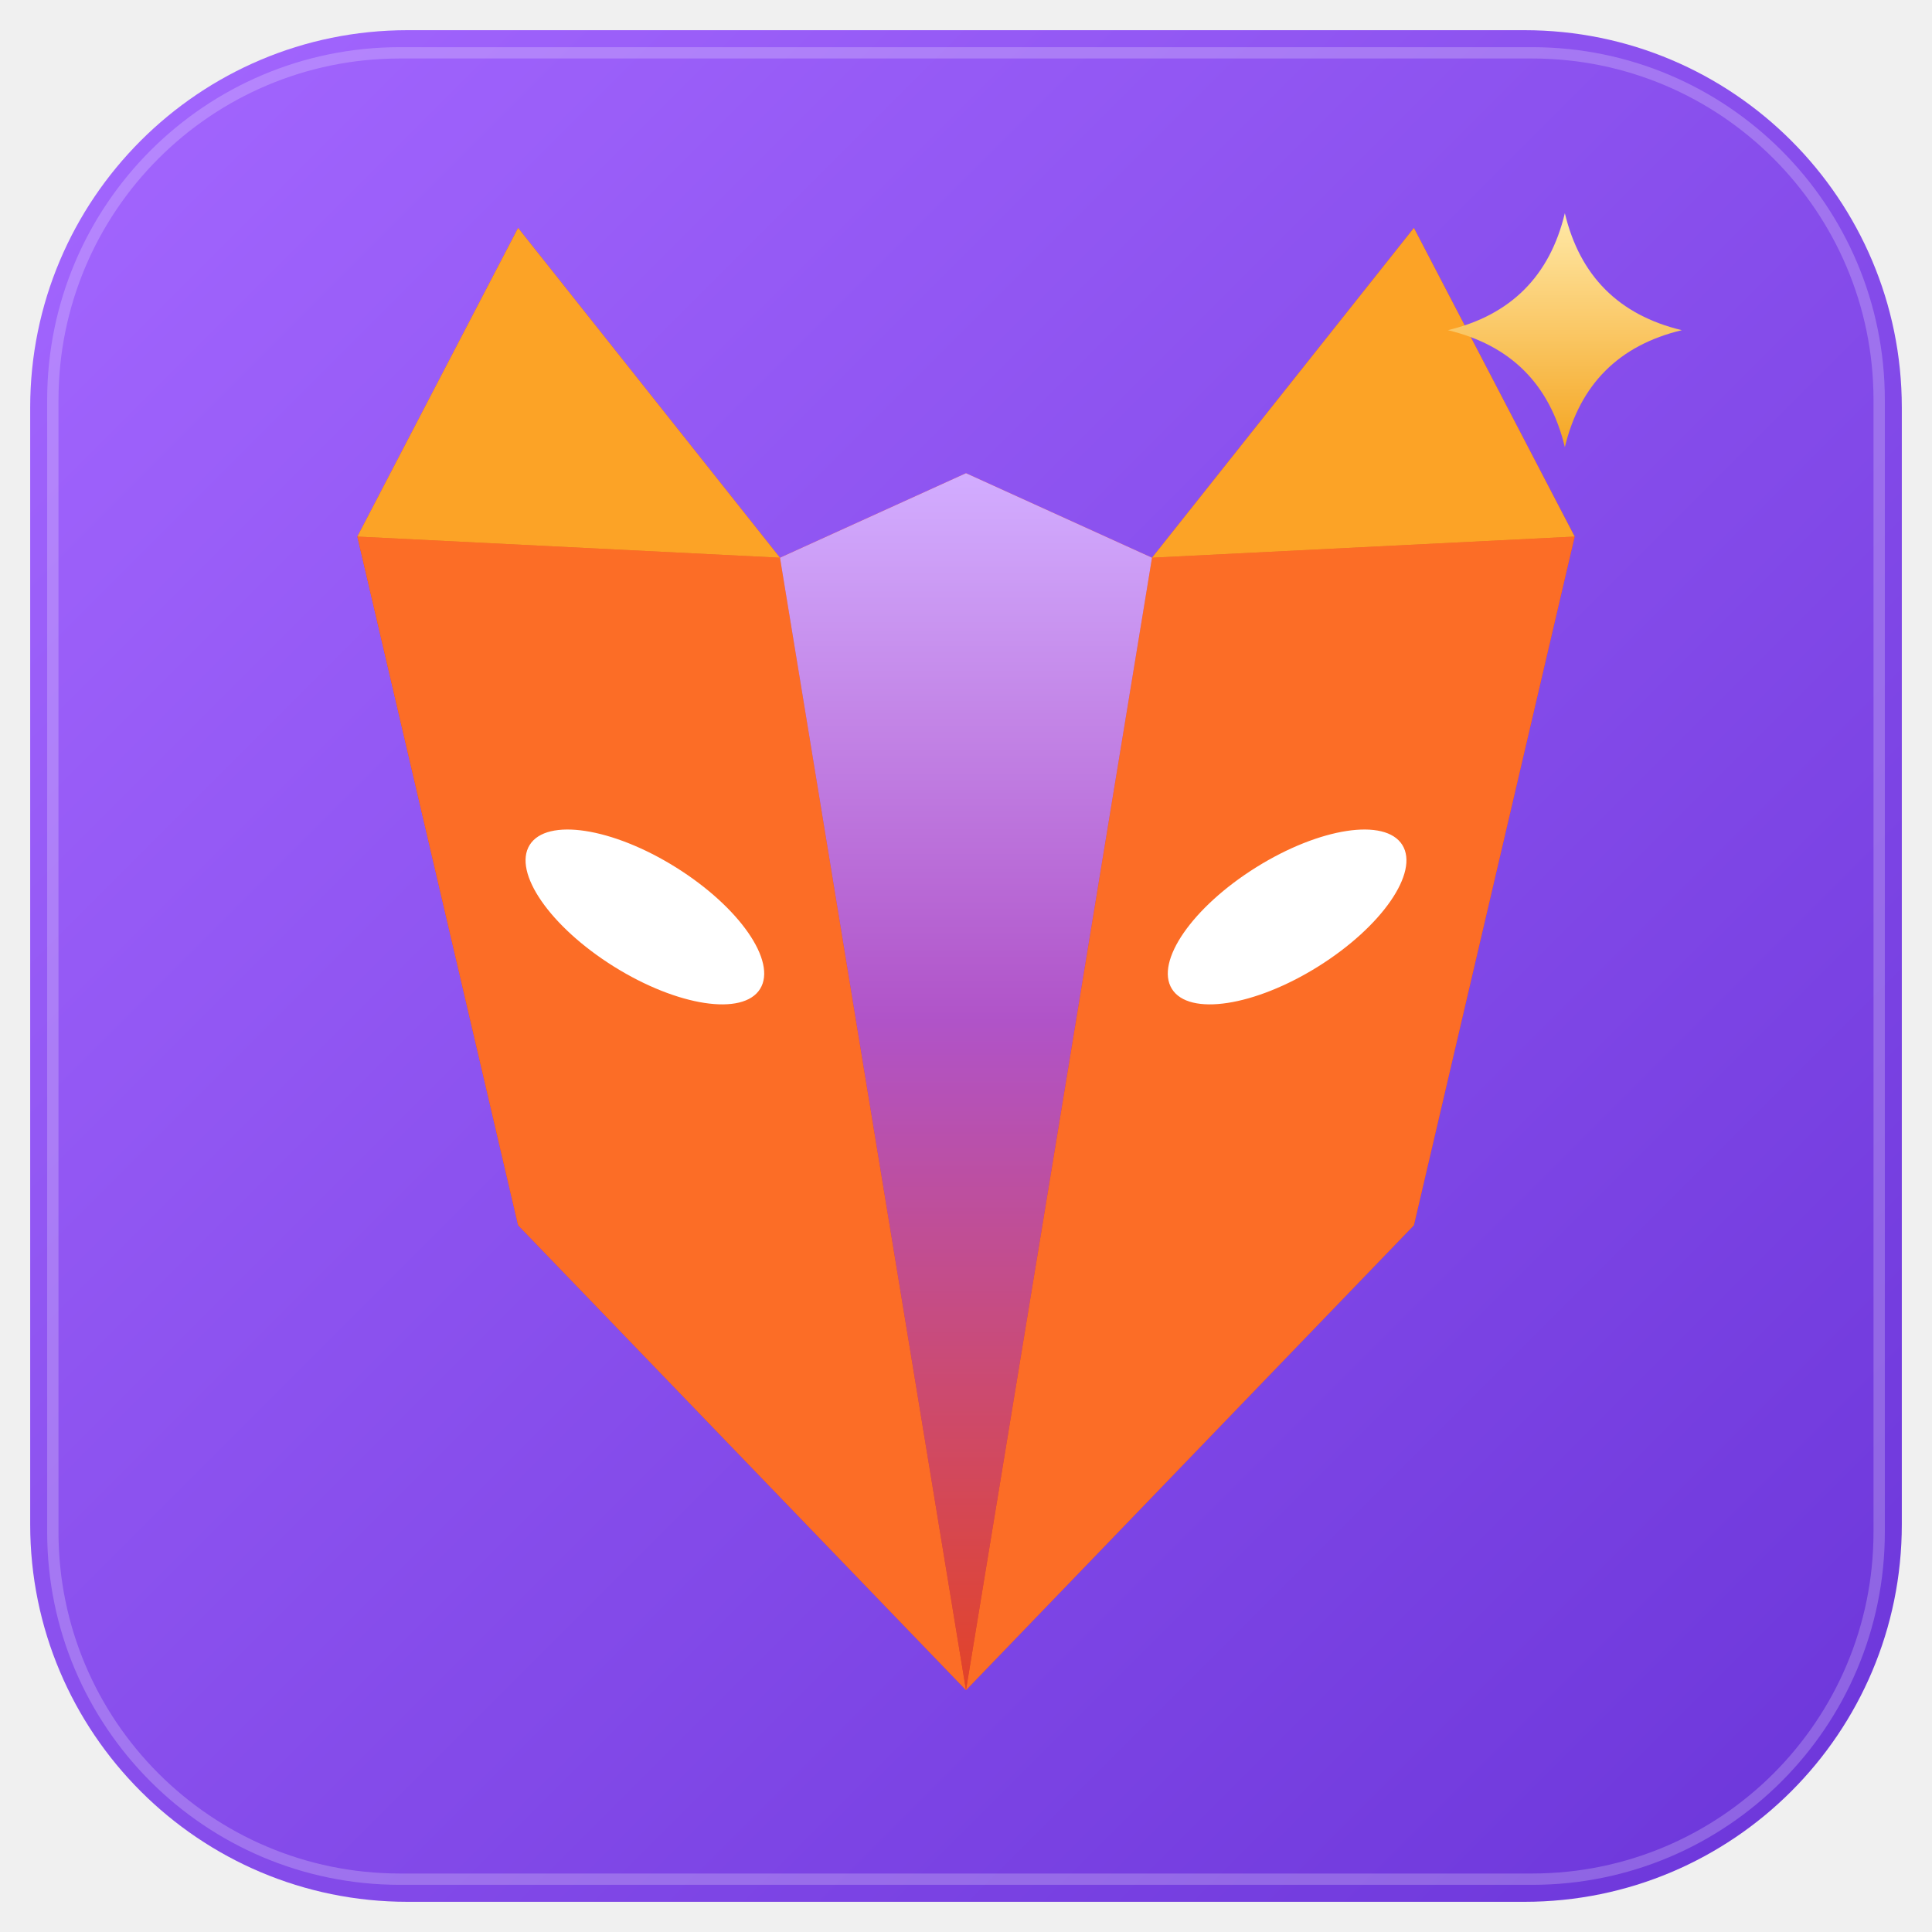
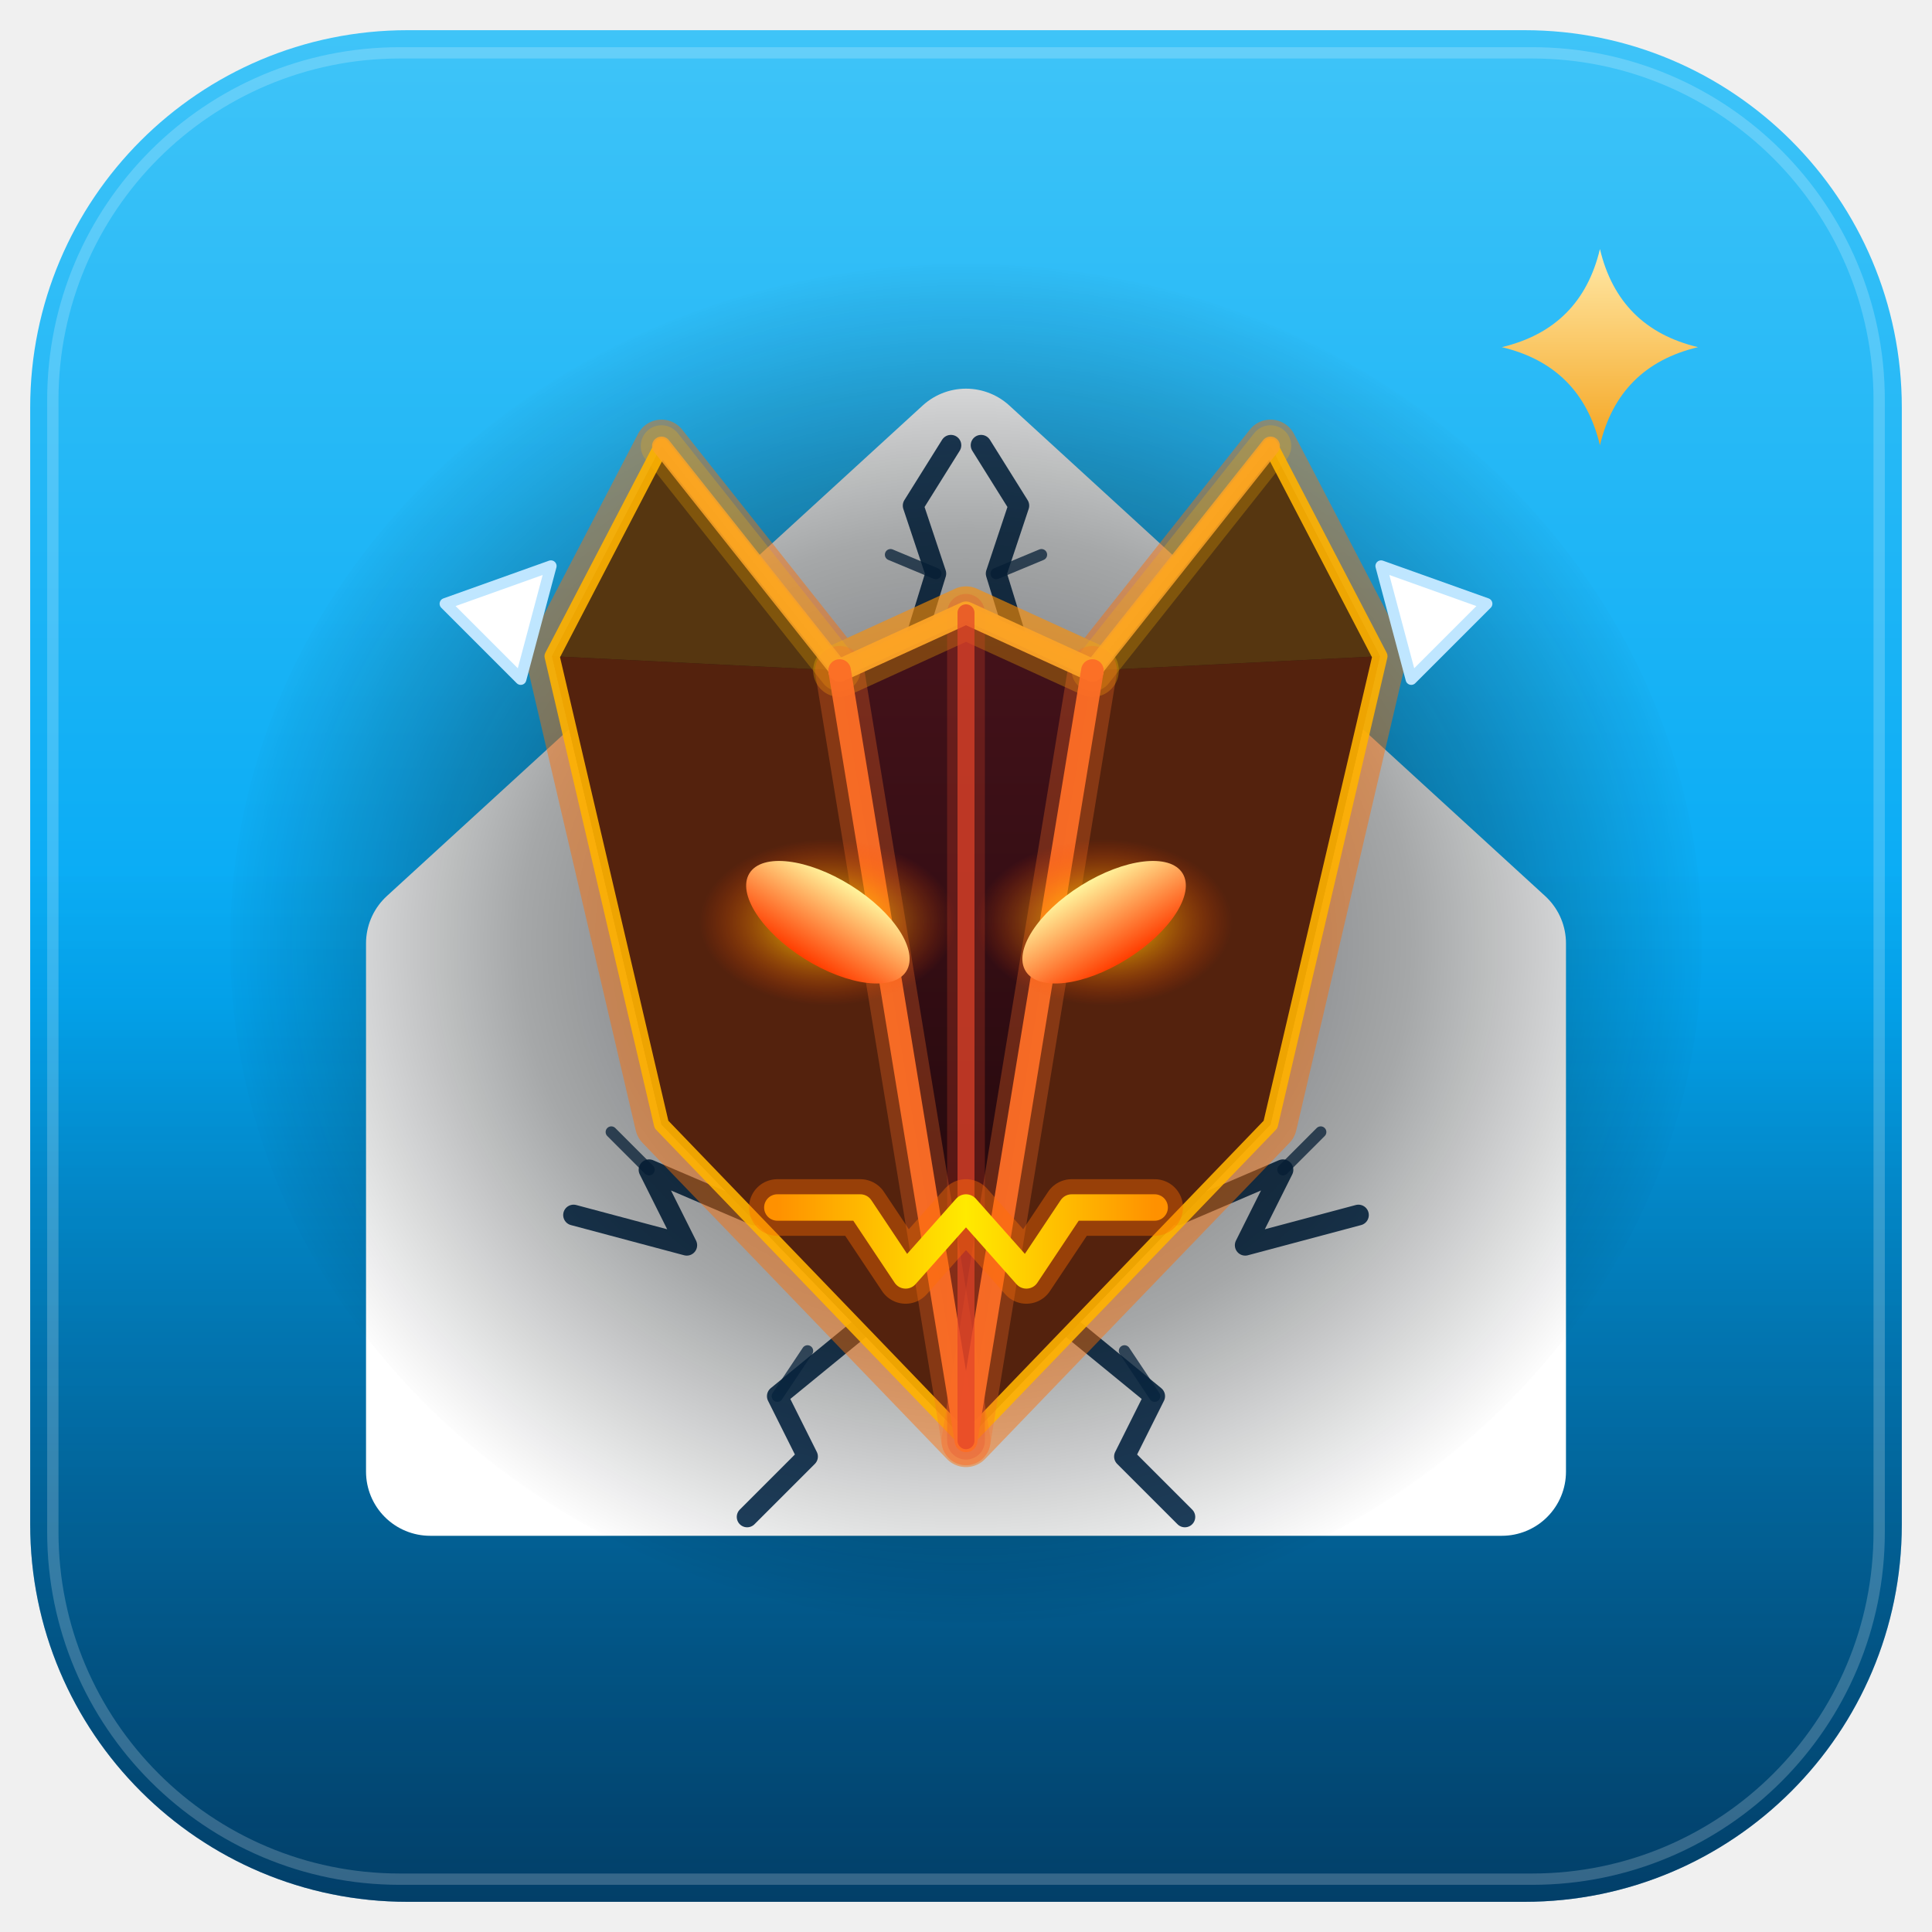
- <svg xmlns="http://www.w3.org/2000/svg" width="512" height="512" viewBox="0 0 512 512" role="img" aria-label="HACS*lab Symbol: GitLab-Fuchs auf HACS-Purpur mit Funkelstern">
+ <svg xmlns="http://www.w3.org/2000/svg" width="512" height="512" viewBox="0 0 512 512" role="img" aria-label="HACS*lab Symbol: daemonischer GitLab-Fuchs uebernimmt das Home-Assistant-Haus">
  <defs>
-     <linearGradient id="grund" x1="0" y1="0" x2="1" y2="1">
-       <stop offset="0" stop-color="#A467FF" />
-       <stop offset="1" stop-color="#6B35D9" />
+     <linearGradient id="grund" x1="0" y1="0" x2="0" y2="1">
+       <stop offset="0" stop-color="#3FC4F8" />
+       <stop offset="0.52" stop-color="#03A9F4" />
+       <stop offset="1" stop-color="#01639E" />
    </linearGradient>
+     <linearGradient id="unheil" x1="0" y1="1" x2="0" y2="0">
+       <stop offset="0" stop-color="#021B33" stop-opacity="0.5" />
+       <stop offset="0.55" stop-color="#021B33" stop-opacity="0" />
+     </linearGradient>
+     <radialGradient id="aura" cx="0.5" cy="0.5" r="0.5">
+       <stop offset="0" stop-color="#010609" stop-opacity="0.68" />
+       <stop offset="0.6" stop-color="#010609" stop-opacity="0.35" />
+       <stop offset="1" stop-color="#010609" stop-opacity="0" />
+     </radialGradient>
    <linearGradient id="streifen" x1="0" y1="0" x2="0" y2="1">
-       <stop offset="0" stop-color="#D2ACFF" />
-       <stop offset="0.45" stop-color="#B053C8" />
-       <stop offset="1" stop-color="#E24329" />
+       <stop offset="0" stop-color="#45121A" />
+       <stop offset="1" stop-color="#1A0609" />
+     </linearGradient>
+     <linearGradient id="auge" x1="0" y1="0" x2="0" y2="1">
+       <stop offset="0" stop-color="#FFF59D" />
+       <stop offset="1" stop-color="#FF3D00" />
+     </linearGradient>
+     <radialGradient id="augenglut" cx="0.5" cy="0.5" r="0.5">
+       <stop offset="0" stop-color="#FFF3C4" stop-opacity="0.95" />
+       <stop offset="0.45" stop-color="#FFAB00" stop-opacity="0.5" />
+       <stop offset="1" stop-color="#FF3D00" stop-opacity="0" />
+     </radialGradient>
+     <linearGradient id="grinnen" x1="0" y1="0" x2="1" y2="0">
+       <stop offset="0" stop-color="#FF9100" />
+       <stop offset="0.5" stop-color="#FFEA00" />
+       <stop offset="1" stop-color="#FF9100" />
    </linearGradient>
    <linearGradient id="stern" x1="0" y1="0" x2="0" y2="1">
      <stop offset="0" stop-color="#FFE9A8" />
      <stop offset="1" stop-color="#F5A623" />
    </linearGradient>
  </defs>
  <rect x="8" y="8" width="496" height="496" rx="100" fill="url(#grund)" />
-   <rect x="14" y="14" width="484" height="484" rx="92" fill="none" stroke="#FFFFFF" stroke-opacity="0.22" stroke-width="3" />
-   <polygon points="137.3,60.4 206.7,147.8 256.0,125.4 305.3,147.8 374.7,60.4 417.3,142.2 374.7,324.7 256.0,447.9 137.3,324.7 94.7,142.2" fill="#E24329" />
-   <polygon points="94.7,142.2 206.7,147.8 256.0,447.9 137.3,324.7" fill="#FC6D26" />
-   <polygon points="417.3,142.2 305.3,147.8 256.0,447.9 374.7,324.7" fill="#FC6D26" />
-   <polygon points="137.3,60.4 94.7,142.2 206.7,147.8" fill="#FCA326" />
-   <polygon points="374.7,60.4 417.3,142.2 305.3,147.8" fill="#FCA326" />
-   <polygon points="206.7,147.8 256.0,125.4 305.3,147.8 256.0,447.9" fill="url(#streifen)" />
-   <ellipse cx="170.9" cy="243.0" rx="36" ry="15.5" transform="rotate(32 170.9 243.0)" fill="#FFFFFF" />
-   <ellipse cx="341.1" cy="243.0" rx="36" ry="15.5" transform="rotate(-32 341.1 243.0)" fill="#FFFFFF" />
-   <path d="M 414.7 56.5 q 6 25 31 31 q -25 6 -31 31 q -6 -25 -31 -31 q 25 -6 31 -31 Z" fill="url(#stern)" />
+   <rect x="8" y="8" width="496" height="496" rx="100" fill="url(#unheil)" />
+   <path d="M256,120 L398,250 L398,390 L114,390 L114,250 Z" fill="#FFFFFF" stroke="#FFFFFF" stroke-width="34" stroke-linejoin="round" />
+   <g fill="none" stroke="#082C4F" stroke-width="5.5" stroke-linecap="round" stroke-linejoin="round" opacity="0.9">
+     <path d="M240,178 L248,152 L242,134 L252,118" />
+     <path d="M272,178 L264,152 L270,134 L260,118" />
+     <path d="M200,322 L172,310 L182,330 L152,322" />
+     <path d="M312,322 L340,310 L330,330 L360,322" />
+     <path d="M228,352 L206,370 L214,386 L198,402" />
+     <path d="M284,352 L306,370 L298,386 L314,402" />
+   </g>
+   <g fill="none" stroke="#082C4F" stroke-width="3" stroke-linecap="round" opacity="0.75">
+     <path d="M248,152 L236,147" />
+     <path d="M264,152 L276,147" />
+     <path d="M172,310 L162,300" />
+     <path d="M340,310 L350,300" />
+     <path d="M206,370 L214,358" />
+     <path d="M306,370 L298,358" />
+   </g>
+   <ellipse cx="256.0" cy="250.0" rx="195.0" ry="180.0" fill="url(#aura)" />
+   <path d="M 175.3,118.2 222.5,177.7 256.0,162.4 289.5,177.7 336.7,118.2 365.7,173.9 336.7,298.0 256.0,381.8 175.3,298.0 146.3,173.9 Z" fill="none" stroke="#FF6D00" stroke-width="14" stroke-opacity="0.45" stroke-linejoin="round" />
+   <polygon points="175.3,118.2 222.5,177.7 256.0,162.4 289.5,177.7 336.7,118.2 365.7,173.9 336.7,298.0 256.0,381.8 175.3,298.0 146.3,173.9" fill="#2E0D08" />
+   <polygon points="146.3,173.9 222.5,177.7 256.0,381.8 175.3,298.0" fill="#54220D" />
+   <polygon points="365.7,173.9 289.5,177.7 256.0,381.8 336.7,298.0" fill="#54220D" />
+   <polygon points="175.3,118.2 146.3,173.9 222.5,177.7" fill="#563610" />
+   <polygon points="336.7,118.2 365.7,173.9 289.5,177.7" fill="#563610" />
+   <polygon points="222.5,177.7 256.0,162.4 289.5,177.7 256.0,381.8" fill="url(#streifen)" />
+   <path d="M 175.3,118.2 222.5,177.7 256.0,162.4 289.5,177.7 336.7,118.2 365.7,173.9 336.7,298.0 256.0,381.8 175.3,298.0 146.3,173.9 Z" fill="none" stroke="#FFB300" stroke-width="4" stroke-opacity="0.9" stroke-linejoin="round" />
+   <g fill="none" stroke-linecap="round" stroke-linejoin="round">
+     <path d="M 222.5 177.7 L 256.0 162.4 L 289.5 177.7" stroke="#FFB300" stroke-width="14" opacity="0.3" />
+     <path d="M 175.3 118.2 L 222.5 177.7" stroke="#FFB300" stroke-width="11" opacity="0.25" />
+     <path d="M 336.7 118.2 L 289.5 177.7" stroke="#FFB300" stroke-width="11" opacity="0.25" />
+     <path d="M 222.5 177.7 L 256.0 381.8" stroke="#FC6D26" stroke-width="13" opacity="0.3" />
+     <path d="M 289.5 177.7 L 256.0 381.8" stroke="#FC6D26" stroke-width="13" opacity="0.3" />
+     <path d="M 256.0 162.4 L 256.0 381.8" stroke="#E24329" stroke-width="10" opacity="0.25" />
+   </g>
+   <g fill="none" stroke-linecap="round" stroke-linejoin="round">
+     <path d="M 222.5 177.7 L 256.0 162.4 L 289.5 177.7" stroke="#FCA326" stroke-width="6" opacity="0.95" />
+     <path d="M 175.3 118.2 L 222.5 177.7" stroke="#FCA326" stroke-width="5" opacity="0.85" />
+     <path d="M 336.7 118.2 L 289.5 177.7" stroke="#FCA326" stroke-width="5" opacity="0.85" />
+     <path d="M 222.5 177.7 L 256.0 381.8" stroke="#FC6D26" stroke-width="6" opacity="0.95" />
+     <path d="M 289.5 177.7 L 256.0 381.8" stroke="#FC6D26" stroke-width="6" opacity="0.95" />
+     <path d="M 256.0 162.4 L 256.0 381.8" stroke="#E24329" stroke-width="4.5" opacity="0.7" />
+   </g>
+   <ellipse cx="219.4" cy="244.4" rx="34" ry="22" fill="url(#augenglut)" />
+   <ellipse cx="292.6" cy="244.4" rx="34" ry="22" fill="url(#augenglut)" />
+   <ellipse cx="219.4" cy="244.4" rx="24.5" ry="11.5" transform="rotate(32 219.4 244.4)" fill="url(#auge)" />
+   <ellipse cx="292.6" cy="244.4" rx="24.5" ry="11.5" transform="rotate(-32 292.6 244.4)" fill="url(#auge)" />
+   <path d="M206,320 L228,320 L240,338 L256,320 L272,338 L284,320 L306,320" fill="none" stroke="#FF6D00" stroke-width="15" opacity="0.4" stroke-linecap="round" stroke-linejoin="round" />
+   <path d="M206,320 L228,320 L240,338 L256,320 L272,338 L284,320 L306,320" fill="none" stroke="url(#grinnen)" stroke-width="7" stroke-linecap="round" stroke-linejoin="round" />
+   <g fill="#FFFFFF" stroke="#BFE6FF" stroke-width="3" stroke-linejoin="round">
+     <path d="M118,160 L146,150 L138,180 Z" />
+     <path d="M394,160 L366,150 L374,180 Z" />
+   </g>
+   <path d="M 424.0 66.0 q 5 21 26 26 q -21 5 -26 26 q -5 -21 -26 -26 q 21 -5 26 -26 Z" fill="url(#stern)" />
+   <rect x="14" y="14" width="484" height="484" rx="92" fill="none" stroke="#FFFFFF" stroke-opacity="0.2" stroke-width="3" />
</svg>
